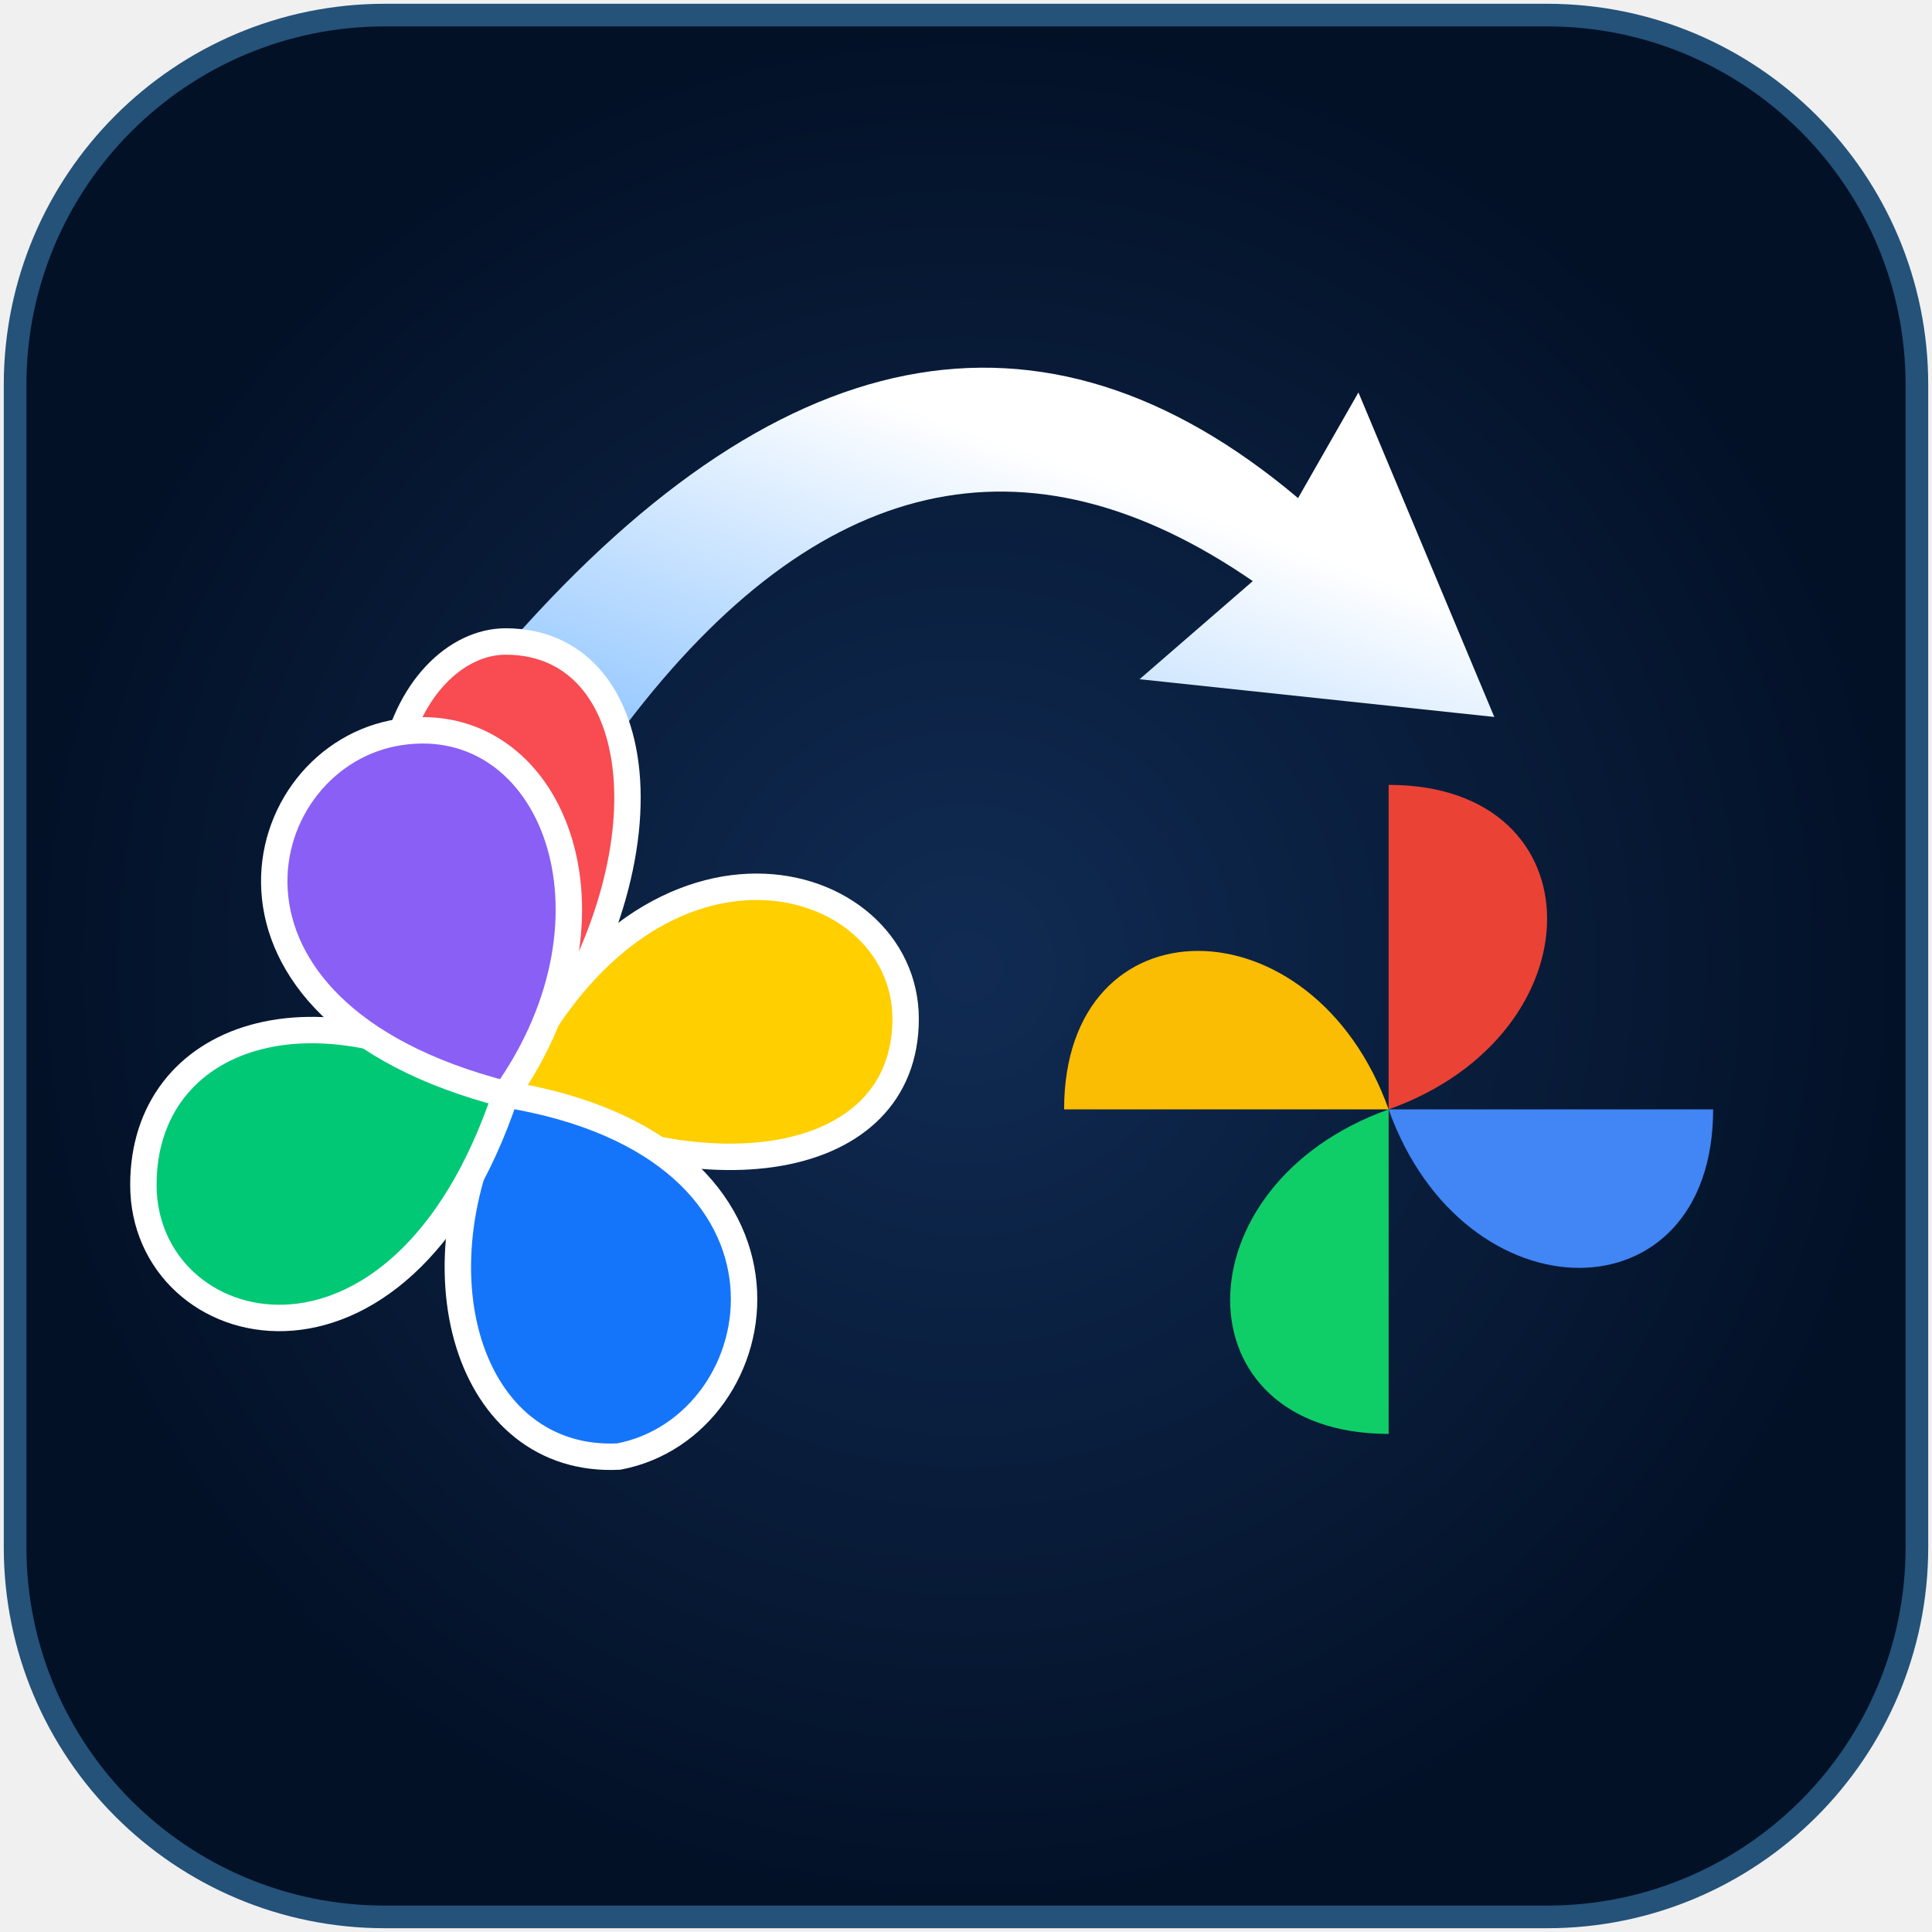
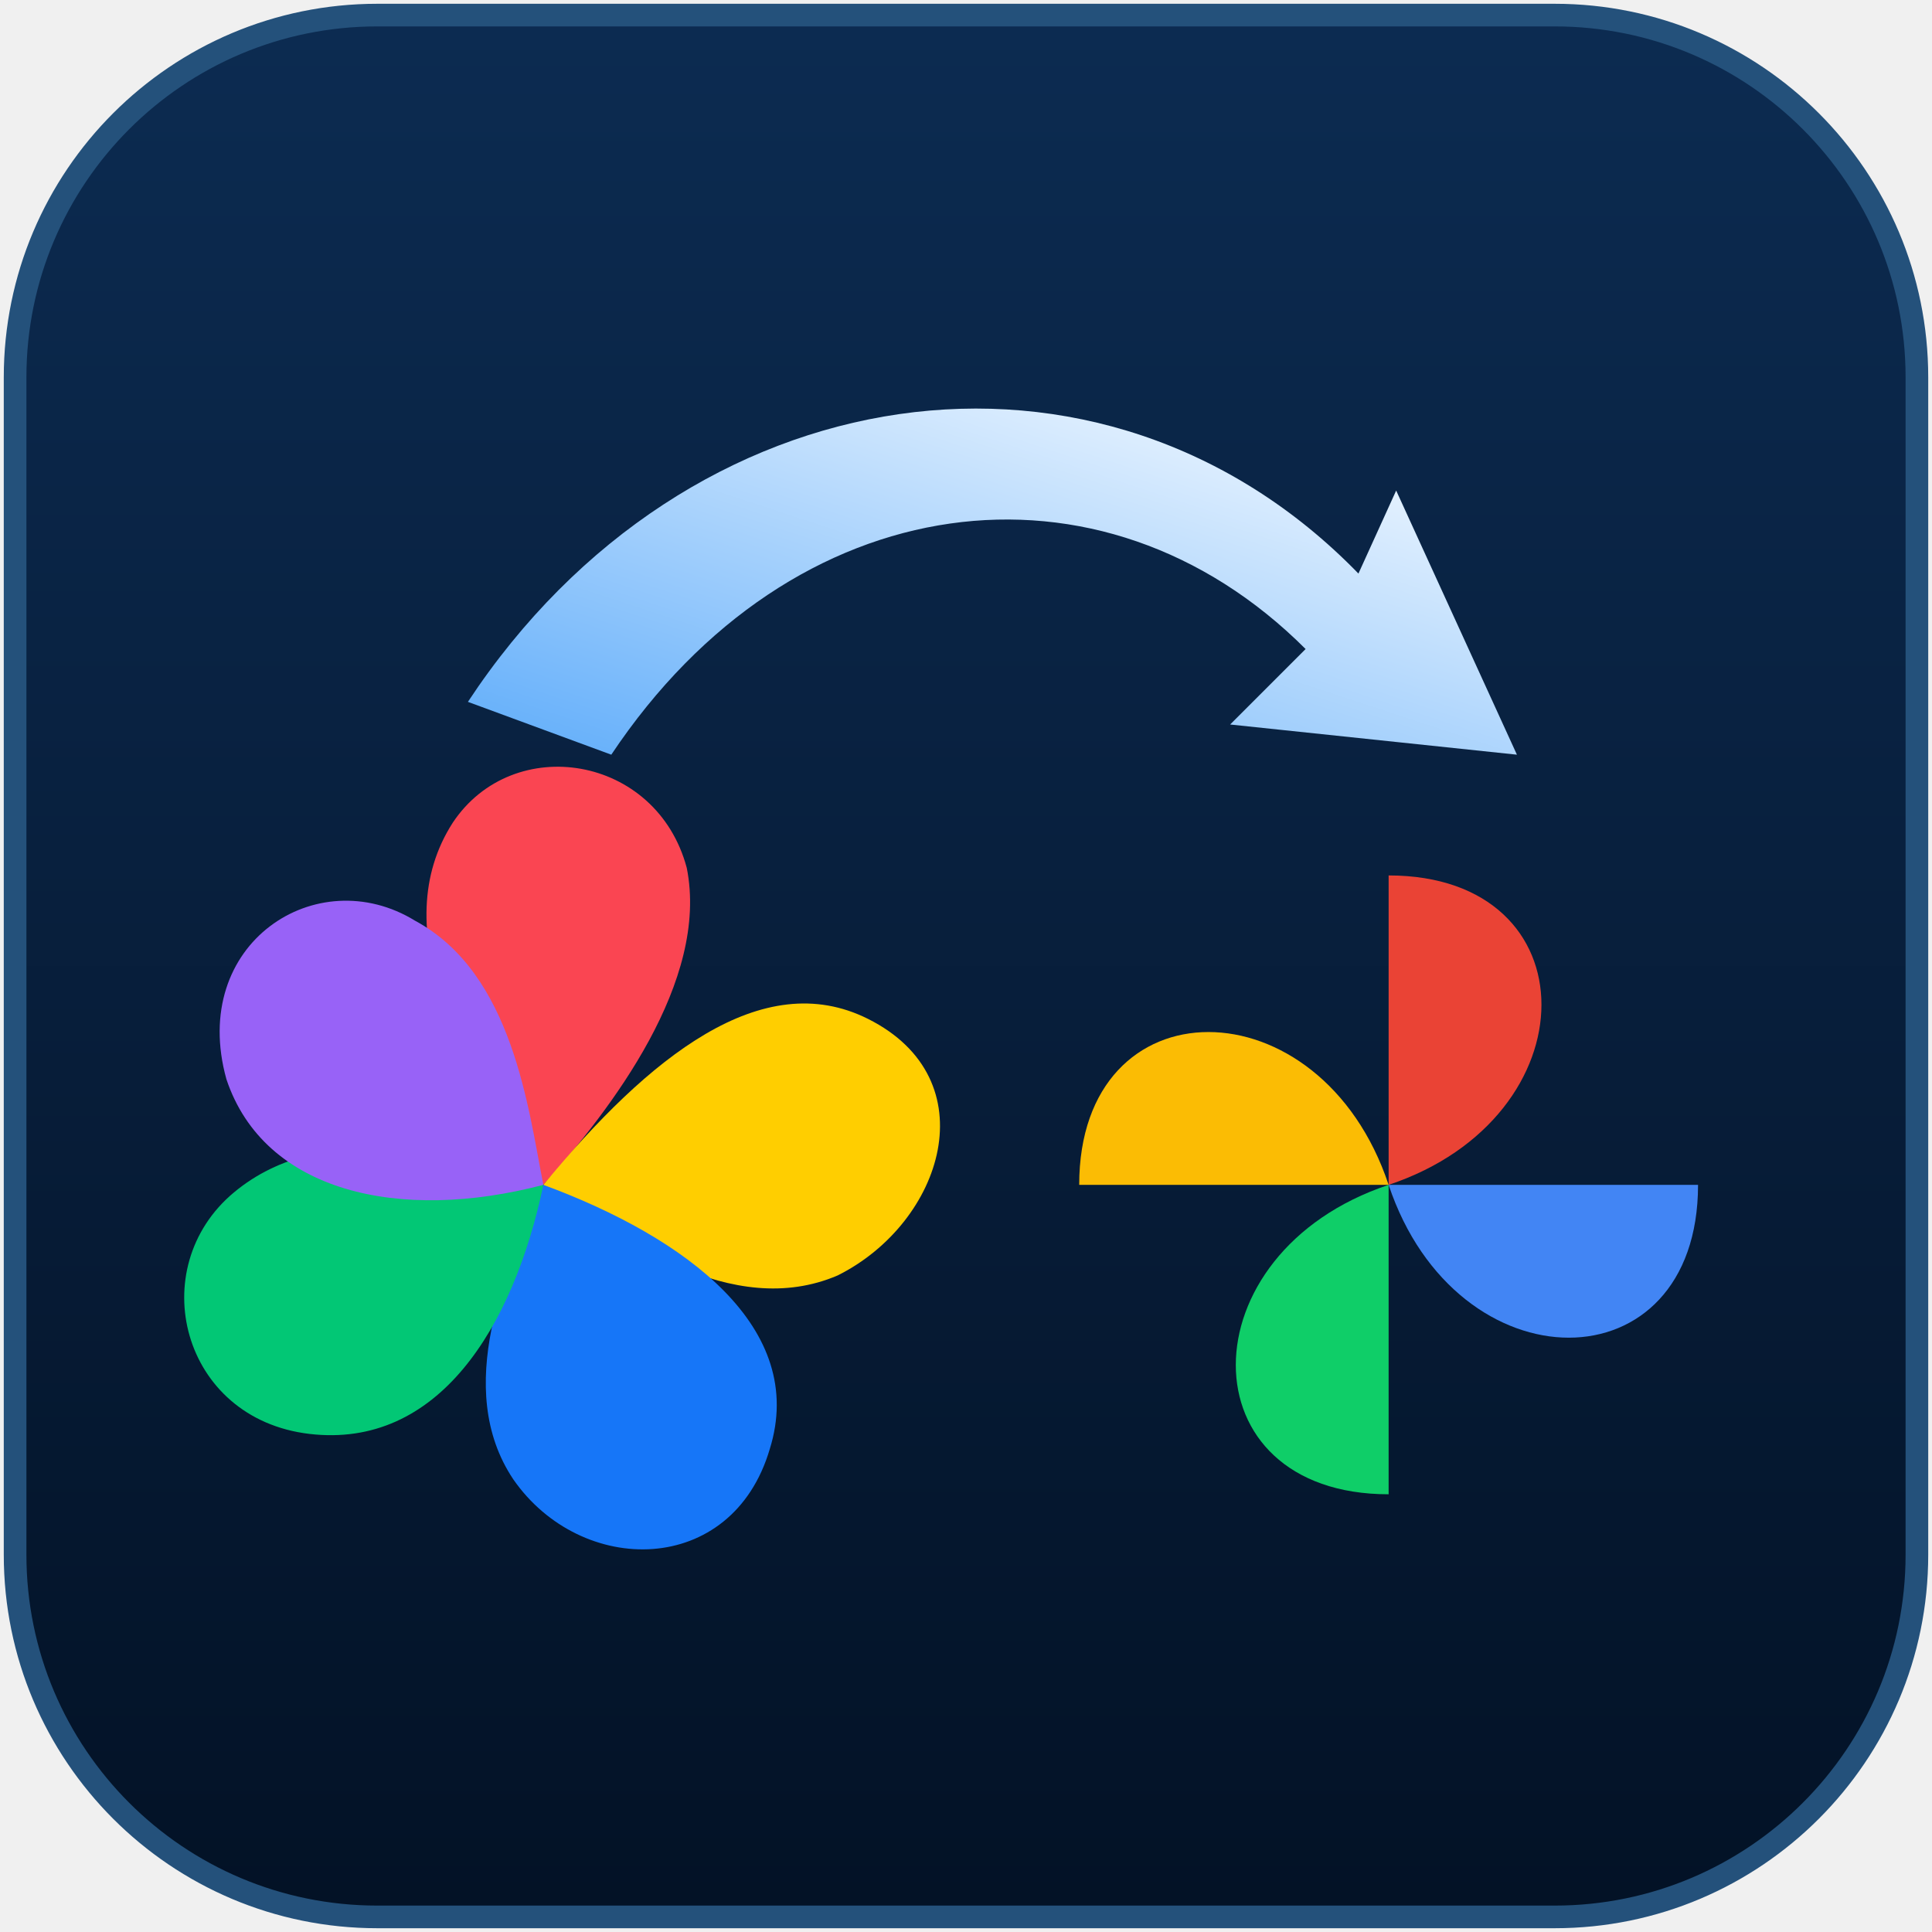
- <svg xmlns="http://www.w3.org/2000/svg" viewBox="0 0 256 256" role="img" aria-label="Immich to Google Photos, one-way transfer">
+ <svg xmlns="http://www.w3.org/2000/svg" viewBox="0 0 256 256" role="img" aria-label="Immich to Google Photos: one-way transfer">
  <defs>
-     <radialGradient id="bg">
-       <stop stop-color="#102b53" />
-       <stop offset="1" stop-color="#031127" />
-     </radialGradient>
-     <linearGradient id="a" x1="0" x2="1" y1="1" y2="0">
-       <stop stop-color="#8dc4ff" />
-       <stop offset=".65" stop-color="#fff" />
+     <linearGradient id="navy" x2="0" y2="1">
+       <stop stop-color="#0c2b51" />
+       <stop offset="1" stop-color="#031226" />
+     </linearGradient>
+     <linearGradient id="arrow" x1="0" x2="1" y1="1" y2="0">
+       <stop stop-color="#5eacfa" />
+       <stop offset="1" stop-color="#fff" />
    </linearGradient>
  </defs>
-   <rect x="2" y="2" width="252" height="252" rx="49" fill="url(#bg)" stroke="#245279" stroke-width="3" />
-   <path d="M66 87 Q121 23 172 66 L180 52 L198 95 L151 90 L166 77 Q121 46 83 96 Z" fill="url(#a)" />
-   <g transform="translate(67 145)" stroke="#fff" stroke-width="3.5" stroke-linejoin="round">
-     <path d="M0 0 C-27-35-13-60 0-60 C20-60 23-28 0 0" fill="#f84b52" />
-     <path d="M0 0 C18-40 53-30 53-10 C53 10 26 14 0 0" fill="#ffcf00" />
-     <path d="M0 0 C43 7 36 44 15 48 C-5 49-13 23 0 0" fill="#1575fa" />
-     <path d="M0 0 C-14 42-48 33-48 12 C-48-8-25-16 0 0" fill="#00c875" />
-     <path d="M0 0 C-43-11-34-45-14-48 C6-51 17-24 0 0" fill="#895ff6" />
+   <rect x="2" y="2" width="252" height="252" rx="48" fill="url(#navy)" stroke="#24517b" stroke-width="3" />
+   <path d="M62 93 C91 49 146 41 180 76 L185 65 L201 100 L163 96 L173 86 C146 59 105 64 81 100 Z" fill="url(#arrow)" />
+   <g transform="translate(72 157)">
+     <path d="M0 0 C-11-16-21-34-12-48 C-4-60 15-57 19-42 C22-27 9-10 0 0Z" fill="#fa4552" />
+     <path d="M0 0 C14-17 29-29 43-22 C59-14 53 5 39 12 C25 18 10 7 0 0Z" fill="#ffce00" />
+     <path d="M0 0 C19 7 35 19 30 35 C25 52 5 52-4 39 C-12 27-5 11 0 0Z" fill="#1676f8" />
+     <path d="M0 0 C-4 19-14 35-31 33 C-48 31-53 11-41 1 C-29-9-11-4 0 0Z" fill="#02c775" />
+     <path d="M0 0 C-19 5-37 1-42-14 C-47-32-30-43-17-35 C-4-28-2-10 0 0Z" fill="#9862f7" />
  </g>
-   <g transform="translate(184 147)">
-     <path d="M0 0 V-43 C28-43 28-10 0 0Z" fill="#ea4335" />
-     <path d="M0 0 H43 C43 28 10 28 0 0Z" fill="#4285f4" />
-     <path d="M0 0 V43 C-28 43-28 10 0 0Z" fill="#0fce68" />
-     <path d="M0 0 H-43 C-43-28-10-28 0 0Z" fill="#fbbc04" />
+   <g transform="translate(184 157)">
+     <path d="M0 0 V-41 C27-41 27-9 0 0Z" fill="#ea4335" />
+     <path d="M0 0 H41 C41 27 9 27 0 0Z" fill="#4285f4" />
+     <path d="M0 0 V41 C-27 41-27 9 0 0Z" fill="#0fce68" />
+     <path d="M0 0 H-41 C-41-27-9-27 0 0Z" fill="#fbbc04" />
  </g>
</svg>
